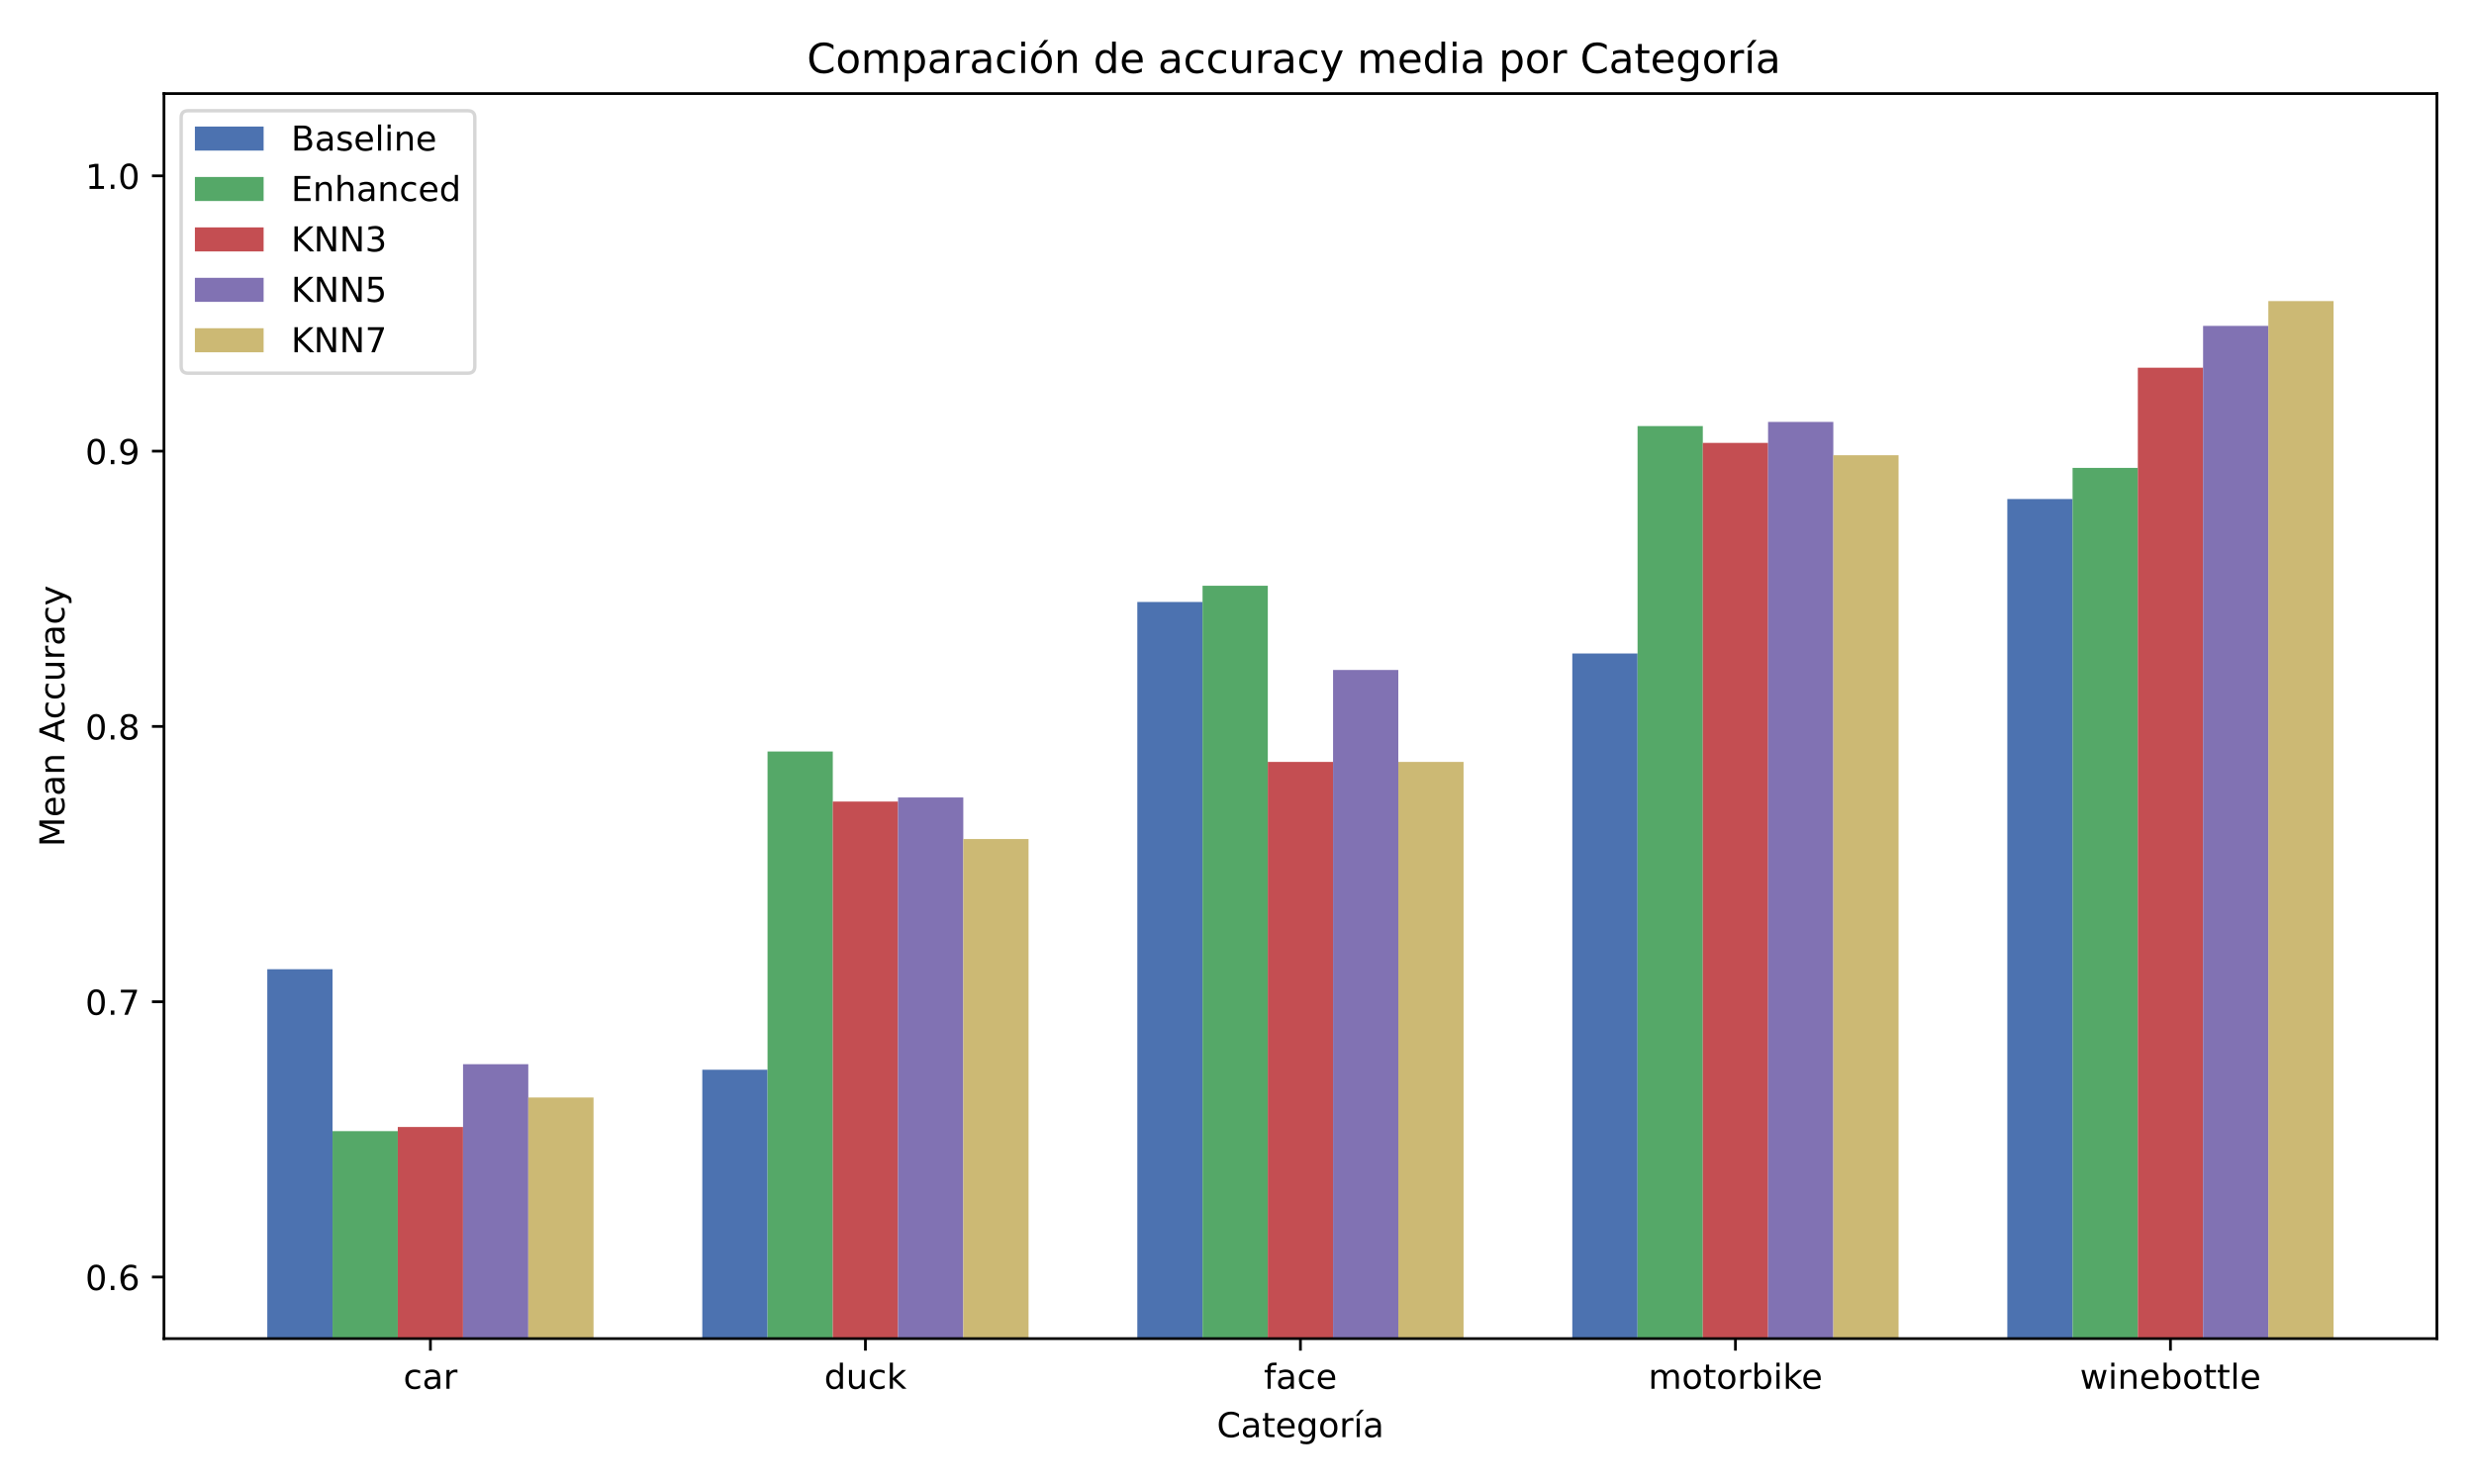
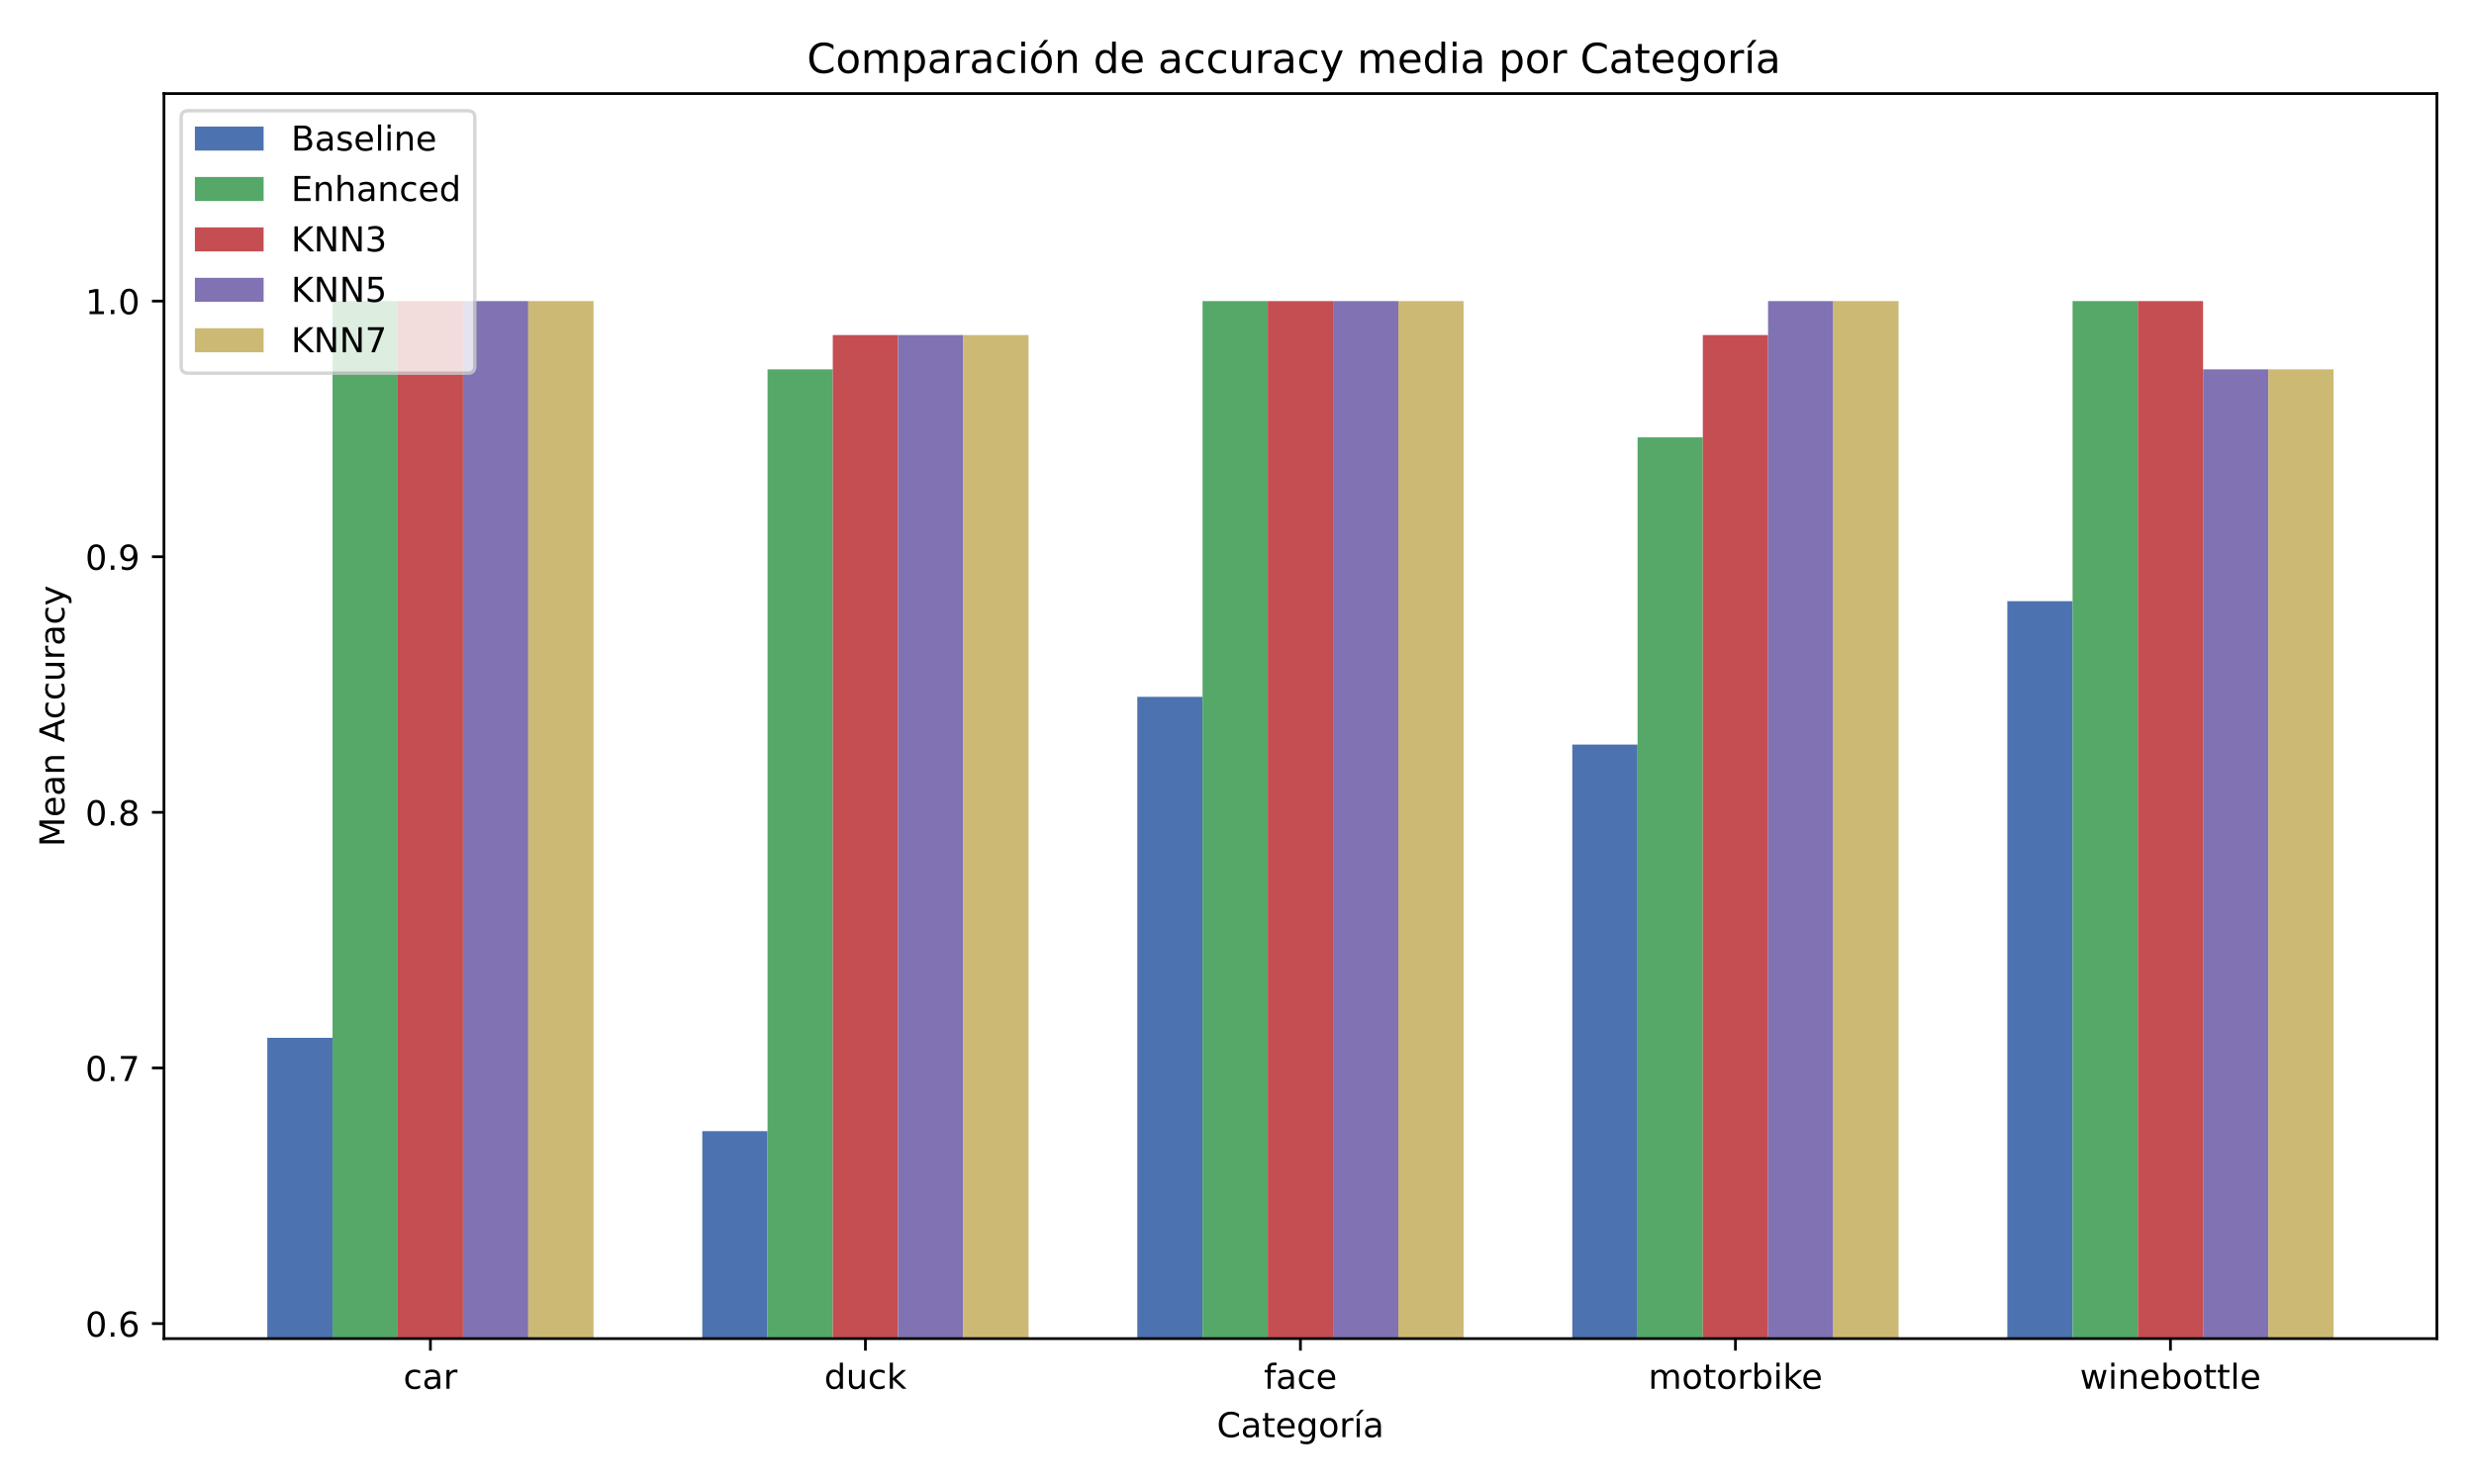
<svg xmlns="http://www.w3.org/2000/svg" xmlns:xlink="http://www.w3.org/1999/xlink" width="720pt" height="432pt" viewBox="0 0 720 432" version="1.1">
  <defs>
    <style type="text/css">*{stroke-linejoin: round; stroke-linecap: butt}</style>
  </defs>
  <g id="figure_1">
    <g id="patch_1">
      <path d="M 0 432  L 720 432  L 720 0  L 0 0  z " style="fill: #ffffff" />
    </g>
    <g id="axes_1">
      <g id="patch_2">
        <path d="M 47.72 389.68  L 709.2 389.68  L 709.2 27.24  L 47.72 27.24  z " style="fill: #ffffff" />
      </g>
      <g id="patch_3">
-         <path d="M 77.787 852.597  L 96.777 852.597  L 96.777 282.15  L 77.787 282.15  z " clip-path="url(#p9f9f63f0e0)" style="fill: #4c72b0" />
+         <path d="M 77.787 831.8  L 96.777 831.8  L 96.777 302.112  L 77.787 302.112  z " clip-path="url(#p5210866a4a)" style="fill: #4c72b0" />
      </g>
      <g id="patch_4">
-         <path d="M 204.386 852.597  L 223.376 852.597  L 223.376 311.402  L 204.386 311.402  z " clip-path="url(#p9f9f63f0e0)" style="fill: #4c72b0" />
+         <path d="M 204.386 831.8  L 223.376 831.8  L 223.376 329.273  L 204.386 329.273  z " clip-path="url(#p5210866a4a)" style="fill: #4c72b0" />
      </g>
      <g id="patch_5">
-         <path d="M 330.985 852.597  L 349.975 852.597  L 349.975 175.241  L 330.985 175.241  z " clip-path="url(#p9f9f63f0e0)" style="fill: #4c72b0" />
+         <path d="M 330.985 831.8  L 349.975 831.8  L 349.975 202.842  L 330.985 202.842  z " clip-path="url(#p5210866a4a)" style="fill: #4c72b0" />
      </g>
      <g id="patch_6">
-         <path d="M 457.584 852.597  L 476.574 852.597  L 476.574 190.228  L 457.584 190.228  z " clip-path="url(#p9f9f63f0e0)" style="fill: #4c72b0" />
+         <path d="M 457.584 831.8  L 476.574 831.8  L 476.574 216.757  L 457.584 216.757  z " clip-path="url(#p5210866a4a)" style="fill: #4c72b0" />
      </g>
      <g id="patch_7">
-         <path d="M 584.183 852.597  L 603.173 852.597  L 603.173 145.268  L 584.183 145.268  z " clip-path="url(#p9f9f63f0e0)" style="fill: #4c72b0" />
+         <path d="M 584.183 831.8  L 603.173 831.8  L 603.173 175.01  L 584.183 175.01  z " clip-path="url(#p5210866a4a)" style="fill: #4c72b0" />
      </g>
      <g id="patch_8">
-         <path d="M 96.777 852.597  L 115.767 852.597  L 115.767 329.273  L 96.777 329.273  z " clip-path="url(#p9f9f63f0e0)" style="fill: #55a868" />
+         <path d="M 96.777 831.8  L 115.767 831.8  L 115.767 87.647  L 96.777 87.647  z " clip-path="url(#p5210866a4a)" style="fill: #55a868" />
      </g>
      <g id="patch_9">
-         <path d="M 223.376 852.597  L 242.366 852.597  L 242.366 218.758  L 223.376 218.758  z " clip-path="url(#p9f9f63f0e0)" style="fill: #55a868" />
+         <path d="M 223.376 831.8  L 242.366 831.8  L 242.366 107.516  L 223.376 107.516  z " clip-path="url(#p5210866a4a)" style="fill: #55a868" />
      </g>
      <g id="patch_10">
-         <path d="M 349.975 852.597  L 368.965 852.597  L 368.965 170.513  L 349.975 170.513  z " clip-path="url(#p9f9f63f0e0)" style="fill: #55a868" />
+         <path d="M 349.975 831.8  L 368.965 831.8  L 368.965 87.647  L 349.975 87.647  z " clip-path="url(#p5210866a4a)" style="fill: #55a868" />
      </g>
      <g id="patch_11">
-         <path d="M 476.574 852.597  L 495.564 852.597  L 495.564 124.031  L 476.574 124.031  z " clip-path="url(#p9f9f63f0e0)" style="fill: #55a868" />
+         <path d="M 476.574 831.8  L 495.564 831.8  L 495.564 127.31  L 476.574 127.31  z " clip-path="url(#p5210866a4a)" style="fill: #55a868" />
      </g>
      <g id="patch_12">
-         <path d="M 603.173 852.597  L 622.163 852.597  L 622.163 136.212  L 603.173 136.212  z " clip-path="url(#p9f9f63f0e0)" style="fill: #55a868" />
+         <path d="M 603.173 831.8  L 622.163 831.8  L 622.163 87.647  L 603.173 87.647  z " clip-path="url(#p5210866a4a)" style="fill: #55a868" />
      </g>
      <g id="patch_13">
-         <path d="M 115.767 852.597  L 134.757 852.597  L 134.757 328.071  L 115.767 328.071  z " clip-path="url(#p9f9f63f0e0)" style="fill: #c44e52" />
+         <path d="M 115.767 831.8  L 134.757 831.8  L 134.757 87.647  L 115.767 87.647  z " clip-path="url(#p5210866a4a)" style="fill: #c44e52" />
      </g>
      <g id="patch_14">
-         <path d="M 242.366 852.597  L 261.356 852.597  L 261.356 233.344  L 242.366 233.344  z " clip-path="url(#p9f9f63f0e0)" style="fill: #c44e52" />
+         <path d="M 242.366 831.8  L 261.356 831.8  L 261.356 97.544  L 242.366 97.544  z " clip-path="url(#p5210866a4a)" style="fill: #c44e52" />
      </g>
      <g id="patch_15">
-         <path d="M 368.965 852.597  L 387.955 852.597  L 387.955 221.804  L 368.965 221.804  z " clip-path="url(#p9f9f63f0e0)" style="fill: #c44e52" />
+         <path d="M 368.965 831.8  L 387.955 831.8  L 387.955 87.647  L 368.965 87.647  z " clip-path="url(#p5210866a4a)" style="fill: #c44e52" />
      </g>
      <g id="patch_16">
-         <path d="M 495.564 852.597  L 514.554 852.597  L 514.554 128.92  L 495.564 128.92  z " clip-path="url(#p9f9f63f0e0)" style="fill: #c44e52" />
+         <path d="M 495.564 831.8  L 514.554 831.8  L 514.554 97.544  L 495.564 97.544  z " clip-path="url(#p5210866a4a)" style="fill: #c44e52" />
      </g>
      <g id="patch_17">
-         <path d="M 622.163 852.597  L 641.153 852.597  L 641.153 107.041  L 622.163 107.041  z " clip-path="url(#p9f9f63f0e0)" style="fill: #c44e52" />
+         <path d="M 622.163 831.8  L 641.153 831.8  L 641.153 87.647  L 622.163 87.647  z " clip-path="url(#p5210866a4a)" style="fill: #c44e52" />
      </g>
      <g id="patch_18">
-         <path d="M 134.757 852.597  L 153.747 852.597  L 153.747 309.799  L 134.757 309.799  z " clip-path="url(#p9f9f63f0e0)" style="fill: #8172b3" />
+         <path d="M 134.757 831.8  L 153.747 831.8  L 153.747 87.647  L 134.757 87.647  z " clip-path="url(#p5210866a4a)" style="fill: #8172b3" />
      </g>
      <g id="patch_19">
-         <path d="M 261.356 852.597  L 280.346 852.597  L 280.346 232.142  L 261.356 232.142  z " clip-path="url(#p9f9f63f0e0)" style="fill: #8172b3" />
+         <path d="M 261.356 831.8  L 280.346 831.8  L 280.346 97.544  L 261.356 97.544  z " clip-path="url(#p5210866a4a)" style="fill: #8172b3" />
      </g>
      <g id="patch_20">
-         <path d="M 387.955 852.597  L 406.945 852.597  L 406.945 195.036  L 387.955 195.036  z " clip-path="url(#p9f9f63f0e0)" style="fill: #8172b3" />
+         <path d="M 387.955 831.8  L 406.945 831.8  L 406.945 87.647  L 387.955 87.647  z " clip-path="url(#p5210866a4a)" style="fill: #8172b3" />
      </g>
      <g id="patch_21">
-         <path d="M 514.554 852.597  L 533.544 852.597  L 533.544 122.829  L 514.554 122.829  z " clip-path="url(#p9f9f63f0e0)" style="fill: #8172b3" />
+         <path d="M 514.554 831.8  L 533.544 831.8  L 533.544 87.647  L 514.554 87.647  z " clip-path="url(#p5210866a4a)" style="fill: #8172b3" />
      </g>
      <g id="patch_22">
-         <path d="M 641.153 852.597  L 660.143 852.597  L 660.143 94.859  L 641.153 94.859  z " clip-path="url(#p9f9f63f0e0)" style="fill: #8172b3" />
+         <path d="M 641.153 831.8  L 660.143 831.8  L 660.143 107.516  L 641.153 107.516  z " clip-path="url(#p5210866a4a)" style="fill: #8172b3" />
      </g>
      <g id="patch_23">
-         <path d="M 153.747 852.597  L 172.737 852.597  L 172.737 319.496  L 153.747 319.496  z " clip-path="url(#p9f9f63f0e0)" style="fill: #ccb974" />
+         <path d="M 153.747 831.8  L 172.737 831.8  L 172.737 87.647  L 153.747 87.647  z " clip-path="url(#p5210866a4a)" style="fill: #ccb974" />
      </g>
      <g id="patch_24">
-         <path d="M 280.346 852.597  L 299.336 852.597  L 299.336 244.243  L 280.346 244.243  z " clip-path="url(#p9f9f63f0e0)" style="fill: #ccb974" />
+         <path d="M 280.346 831.8  L 299.336 831.8  L 299.336 97.544  L 280.346 97.544  z " clip-path="url(#p5210866a4a)" style="fill: #ccb974" />
      </g>
      <g id="patch_25">
-         <path d="M 406.945 852.597  L 425.935 852.597  L 425.935 221.804  L 406.945 221.804  z " clip-path="url(#p9f9f63f0e0)" style="fill: #ccb974" />
+         <path d="M 406.945 831.8  L 425.935 831.8  L 425.935 87.647  L 406.945 87.647  z " clip-path="url(#p5210866a4a)" style="fill: #ccb974" />
      </g>
      <g id="patch_26">
-         <path d="M 533.544 852.597  L 552.534 852.597  L 552.534 132.526  L 533.544 132.526  z " clip-path="url(#p9f9f63f0e0)" style="fill: #ccb974" />
+         <path d="M 533.544 831.8  L 552.534 831.8  L 552.534 87.647  L 533.544 87.647  z " clip-path="url(#p5210866a4a)" style="fill: #ccb974" />
      </g>
      <g id="patch_27">
-         <path d="M 660.143 852.597  L 679.133 852.597  L 679.133 87.647  L 660.143 87.647  z " clip-path="url(#p9f9f63f0e0)" style="fill: #ccb974" />
+         <path d="M 660.143 831.8  L 679.133 831.8  L 679.133 107.516  L 660.143 107.516  z " clip-path="url(#p5210866a4a)" style="fill: #ccb974" />
      </g>
      <g id="matplotlib.axis_1">
        <g id="xtick_1">
          <g id="line2d_1">
            <defs>
-               <path id="me03c697205" d="M 0 0  L 0 3.5  " style="stroke: #000000; stroke-width: 0.8" />
-             </defs>
-             <g>
-               <use xlink:href="#me03c697205" x="125.262" y="389.68" style="stroke: #000000; stroke-width: 0.8" />
+               <path id="m7768475325" d="M 0 0  L 0 3.5  " style="stroke: #000000; stroke-width: 0.8" />
+             </defs>
+             <g>
+               <use xlink:href="#m7768475325" x="125.262" y="389.68" style="stroke: #000000; stroke-width: 0.8" />
            </g>
          </g>
          <g id="text_1">
            <g transform="translate(117.3932 404.2784) scale(0.1 -0.1)">
              <defs>
                <path id="DejaVuSans-63" d="M 3122 3366  L 3122 2828  Q 2878 2963 2633 3030  Q 2388 3097 2138 3097  Q 1578 3097 1268 2742  Q 959 2388 959 1747  Q 959 1106 1268 751  Q 1578 397 2138 397  Q 2388 397 2633 464  Q 2878 531 3122 666  L 3122 134  Q 2881 22 2623 -34  Q 2366 -91 2075 -91  Q 1284 -91 818 406  Q 353 903 353 1747  Q 353 2603 823 3093  Q 1294 3584 2113 3584  Q 2378 3584 2631 3529  Q 2884 3475 3122 3366  z " transform="scale(0.015625)" />
                <path id="DejaVuSans-61" d="M 2194 1759  Q 1497 1759 1228 1600  Q 959 1441 959 1056  Q 959 750 1161 570  Q 1363 391 1709 391  Q 2188 391 2477 730  Q 2766 1069 2766 1631  L 2766 1759  L 2194 1759  z M 3341 1997  L 3341 0  L 2766 0  L 2766 531  Q 2569 213 2275 61  Q 1981 -91 1556 -91  Q 1019 -91 701 211  Q 384 513 384 1019  Q 384 1609 779 1909  Q 1175 2209 1959 2209  L 2766 2209  L 2766 2266  Q 2766 2663 2505 2880  Q 2244 3097 1772 3097  Q 1472 3097 1187 3025  Q 903 2953 641 2809  L 641 3341  Q 956 3463 1253 3523  Q 1550 3584 1831 3584  Q 2591 3584 2966 3190  Q 3341 2797 3341 1997  z " transform="scale(0.015625)" />
                <path id="DejaVuSans-72" d="M 2631 2963  Q 2534 3019 2420 3045  Q 2306 3072 2169 3072  Q 1681 3072 1420 2755  Q 1159 2438 1159 1844  L 1159 0  L 581 0  L 581 3500  L 1159 3500  L 1159 2956  Q 1341 3275 1631 3429  Q 1922 3584 2338 3584  Q 2397 3584 2469 3576  Q 2541 3569 2628 3553  L 2631 2963  z " transform="scale(0.015625)" />
              </defs>
              <use xlink:href="#DejaVuSans-63" />
              <use xlink:href="#DejaVuSans-61" x="54.98" />
              <use xlink:href="#DejaVuSans-72" x="116.26" />
            </g>
          </g>
        </g>
        <g id="xtick_2">
          <g id="line2d_2">
            <g>
-               <use xlink:href="#me03c697205" x="251.861" y="389.68" style="stroke: #000000; stroke-width: 0.8" />
+               <use xlink:href="#m7768475325" x="251.861" y="389.68" style="stroke: #000000; stroke-width: 0.8" />
            </g>
          </g>
          <g id="text_2">
            <g transform="translate(239.8735 404.2784) scale(0.1 -0.1)">
              <defs>
                <path id="DejaVuSans-64" d="M 2906 2969  L 2906 4863  L 3481 4863  L 3481 0  L 2906 0  L 2906 525  Q 2725 213 2448 61  Q 2172 -91 1784 -91  Q 1150 -91 751 415  Q 353 922 353 1747  Q 353 2572 751 3078  Q 1150 3584 1784 3584  Q 2172 3584 2448 3432  Q 2725 3281 2906 2969  z M 947 1747  Q 947 1113 1208 752  Q 1469 391 1925 391  Q 2381 391 2643 752  Q 2906 1113 2906 1747  Q 2906 2381 2643 2742  Q 2381 3103 1925 3103  Q 1469 3103 1208 2742  Q 947 2381 947 1747  z " transform="scale(0.015625)" />
                <path id="DejaVuSans-75" d="M 544 1381  L 544 3500  L 1119 3500  L 1119 1403  Q 1119 906 1312 657  Q 1506 409 1894 409  Q 2359 409 2629 706  Q 2900 1003 2900 1516  L 2900 3500  L 3475 3500  L 3475 0  L 2900 0  L 2900 538  Q 2691 219 2414 64  Q 2138 -91 1772 -91  Q 1169 -91 856 284  Q 544 659 544 1381  z M 1991 3584  L 1991 3584  z " transform="scale(0.015625)" />
                <path id="DejaVuSans-6b" d="M 581 4863  L 1159 4863  L 1159 1991  L 2875 3500  L 3609 3500  L 1753 1863  L 3688 0  L 2938 0  L 1159 1709  L 1159 0  L 581 0  L 581 4863  z " transform="scale(0.015625)" />
              </defs>
              <use xlink:href="#DejaVuSans-64" />
              <use xlink:href="#DejaVuSans-75" x="63.477" />
              <use xlink:href="#DejaVuSans-63" x="126.855" />
              <use xlink:href="#DejaVuSans-6b" x="181.836" />
            </g>
          </g>
        </g>
        <g id="xtick_3">
          <g id="line2d_3">
            <g>
-               <use xlink:href="#me03c697205" x="378.46" y="389.68" style="stroke: #000000; stroke-width: 0.8" />
+               <use xlink:href="#m7768475325" x="378.46" y="389.68" style="stroke: #000000; stroke-width: 0.8" />
            </g>
          </g>
          <g id="text_3">
            <g transform="translate(367.81 404.2784) scale(0.1 -0.1)">
              <defs>
                <path id="DejaVuSans-66" d="M 2375 4863  L 2375 4384  L 1825 4384  Q 1516 4384 1395 4259  Q 1275 4134 1275 3809  L 1275 3500  L 2222 3500  L 2222 3053  L 1275 3053  L 1275 0  L 697 0  L 697 3053  L 147 3053  L 147 3500  L 697 3500  L 697 3744  Q 697 4328 969 4595  Q 1241 4863 1831 4863  L 2375 4863  z " transform="scale(0.015625)" />
                <path id="DejaVuSans-65" d="M 3597 1894  L 3597 1613  L 953 1613  Q 991 1019 1311 708  Q 1631 397 2203 397  Q 2534 397 2845 478  Q 3156 559 3463 722  L 3463 178  Q 3153 47 2828 -22  Q 2503 -91 2169 -91  Q 1331 -91 842 396  Q 353 884 353 1716  Q 353 2575 817 3079  Q 1281 3584 2069 3584  Q 2775 3584 3186 3129  Q 3597 2675 3597 1894  z M 3022 2063  Q 3016 2534 2758 2815  Q 2500 3097 2075 3097  Q 1594 3097 1305 2825  Q 1016 2553 972 2059  L 3022 2063  z " transform="scale(0.015625)" />
              </defs>
              <use xlink:href="#DejaVuSans-66" />
              <use xlink:href="#DejaVuSans-61" x="35.205" />
              <use xlink:href="#DejaVuSans-63" x="96.484" />
              <use xlink:href="#DejaVuSans-65" x="151.465" />
            </g>
          </g>
        </g>
        <g id="xtick_4">
          <g id="line2d_4">
            <g>
-               <use xlink:href="#me03c697205" x="505.059" y="389.68" style="stroke: #000000; stroke-width: 0.8" />
+               <use xlink:href="#m7768475325" x="505.059" y="389.68" style="stroke: #000000; stroke-width: 0.8" />
            </g>
          </g>
          <g id="text_4">
            <g transform="translate(479.7004 404.2784) scale(0.1 -0.1)">
              <defs>
                <path id="DejaVuSans-6d" d="M 3328 2828  Q 3544 3216 3844 3400  Q 4144 3584 4550 3584  Q 5097 3584 5394 3201  Q 5691 2819 5691 2113  L 5691 0  L 5113 0  L 5113 2094  Q 5113 2597 4934 2840  Q 4756 3084 4391 3084  Q 3944 3084 3684 2787  Q 3425 2491 3425 1978  L 3425 0  L 2847 0  L 2847 2094  Q 2847 2600 2669 2842  Q 2491 3084 2119 3084  Q 1678 3084 1418 2786  Q 1159 2488 1159 1978  L 1159 0  L 581 0  L 581 3500  L 1159 3500  L 1159 2956  Q 1356 3278 1631 3431  Q 1906 3584 2284 3584  Q 2666 3584 2933 3390  Q 3200 3197 3328 2828  z " transform="scale(0.015625)" />
                <path id="DejaVuSans-6f" d="M 1959 3097  Q 1497 3097 1228 2736  Q 959 2375 959 1747  Q 959 1119 1226 758  Q 1494 397 1959 397  Q 2419 397 2687 759  Q 2956 1122 2956 1747  Q 2956 2369 2687 2733  Q 2419 3097 1959 3097  z M 1959 3584  Q 2709 3584 3137 3096  Q 3566 2609 3566 1747  Q 3566 888 3137 398  Q 2709 -91 1959 -91  Q 1206 -91 779 398  Q 353 888 353 1747  Q 353 2609 779 3096  Q 1206 3584 1959 3584  z " transform="scale(0.015625)" />
                <path id="DejaVuSans-74" d="M 1172 4494  L 1172 3500  L 2356 3500  L 2356 3053  L 1172 3053  L 1172 1153  Q 1172 725 1289 603  Q 1406 481 1766 481  L 2356 481  L 2356 0  L 1766 0  Q 1100 0 847 248  Q 594 497 594 1153  L 594 3053  L 172 3053  L 172 3500  L 594 3500  L 594 4494  L 1172 4494  z " transform="scale(0.015625)" />
                <path id="DejaVuSans-62" d="M 3116 1747  Q 3116 2381 2855 2742  Q 2594 3103 2138 3103  Q 1681 3103 1420 2742  Q 1159 2381 1159 1747  Q 1159 1113 1420 752  Q 1681 391 2138 391  Q 2594 391 2855 752  Q 3116 1113 3116 1747  z M 1159 2969  Q 1341 3281 1617 3432  Q 1894 3584 2278 3584  Q 2916 3584 3314 3078  Q 3713 2572 3713 1747  Q 3713 922 3314 415  Q 2916 -91 2278 -91  Q 1894 -91 1617 61  Q 1341 213 1159 525  L 1159 0  L 581 0  L 581 4863  L 1159 4863  L 1159 2969  z " transform="scale(0.015625)" />
                <path id="DejaVuSans-69" d="M 603 3500  L 1178 3500  L 1178 0  L 603 0  L 603 3500  z M 603 4863  L 1178 4863  L 1178 4134  L 603 4134  L 603 4863  z " transform="scale(0.015625)" />
              </defs>
              <use xlink:href="#DejaVuSans-6d" />
              <use xlink:href="#DejaVuSans-6f" x="97.412" />
              <use xlink:href="#DejaVuSans-74" x="158.594" />
              <use xlink:href="#DejaVuSans-6f" x="197.803" />
              <use xlink:href="#DejaVuSans-72" x="258.984" />
              <use xlink:href="#DejaVuSans-62" x="300.098" />
              <use xlink:href="#DejaVuSans-69" x="363.574" />
              <use xlink:href="#DejaVuSans-6b" x="391.357" />
              <use xlink:href="#DejaVuSans-65" x="445.643" />
            </g>
          </g>
        </g>
        <g id="xtick_5">
          <g id="line2d_5">
            <g>
-               <use xlink:href="#me03c697205" x="631.658" y="389.68" style="stroke: #000000; stroke-width: 0.8" />
+               <use xlink:href="#m7768475325" x="631.658" y="389.68" style="stroke: #000000; stroke-width: 0.8" />
            </g>
          </g>
          <g id="text_5">
            <g transform="translate(605.3151 404.2784) scale(0.1 -0.1)">
              <defs>
                <path id="DejaVuSans-77" d="M 269 3500  L 844 3500  L 1563 769  L 2278 3500  L 2956 3500  L 3675 769  L 4391 3500  L 4966 3500  L 4050 0  L 3372 0  L 2619 2869  L 1863 0  L 1184 0  L 269 3500  z " transform="scale(0.015625)" />
                <path id="DejaVuSans-6e" d="M 3513 2113  L 3513 0  L 2938 0  L 2938 2094  Q 2938 2591 2744 2837  Q 2550 3084 2163 3084  Q 1697 3084 1428 2787  Q 1159 2491 1159 1978  L 1159 0  L 581 0  L 581 3500  L 1159 3500  L 1159 2956  Q 1366 3272 1645 3428  Q 1925 3584 2291 3584  Q 2894 3584 3203 3211  Q 3513 2838 3513 2113  z " transform="scale(0.015625)" />
                <path id="DejaVuSans-6c" d="M 603 4863  L 1178 4863  L 1178 0  L 603 0  L 603 4863  z " transform="scale(0.015625)" />
              </defs>
              <use xlink:href="#DejaVuSans-77" />
              <use xlink:href="#DejaVuSans-69" x="81.787" />
              <use xlink:href="#DejaVuSans-6e" x="109.57" />
              <use xlink:href="#DejaVuSans-65" x="172.949" />
              <use xlink:href="#DejaVuSans-62" x="234.473" />
              <use xlink:href="#DejaVuSans-6f" x="297.949" />
              <use xlink:href="#DejaVuSans-74" x="359.131" />
              <use xlink:href="#DejaVuSans-74" x="398.34" />
              <use xlink:href="#DejaVuSans-6c" x="437.549" />
              <use xlink:href="#DejaVuSans-65" x="465.332" />
            </g>
          </g>
        </g>
        <g id="text_6">
          <g transform="translate(354.1256 418.3566) scale(0.1 -0.1)">
            <defs>
              <path id="DejaVuSans-43" d="M 4122 4306  L 4122 3641  Q 3803 3938 3442 4084  Q 3081 4231 2675 4231  Q 1875 4231 1450 3742  Q 1025 3253 1025 2328  Q 1025 1406 1450 917  Q 1875 428 2675 428  Q 3081 428 3442 575  Q 3803 722 4122 1019  L 4122 359  Q 3791 134 3420 21  Q 3050 -91 2638 -91  Q 1578 -91 968 557  Q 359 1206 359 2328  Q 359 3453 968 4101  Q 1578 4750 2638 4750  Q 3056 4750 3426 4639  Q 3797 4528 4122 4306  z " transform="scale(0.015625)" />
              <path id="DejaVuSans-67" d="M 2906 1791  Q 2906 2416 2648 2759  Q 2391 3103 1925 3103  Q 1463 3103 1205 2759  Q 947 2416 947 1791  Q 947 1169 1205 825  Q 1463 481 1925 481  Q 2391 481 2648 825  Q 2906 1169 2906 1791  z M 3481 434  Q 3481 -459 3084 -895  Q 2688 -1331 1869 -1331  Q 1566 -1331 1297 -1286  Q 1028 -1241 775 -1147  L 775 -588  Q 1028 -725 1275 -790  Q 1522 -856 1778 -856  Q 2344 -856 2625 -561  Q 2906 -266 2906 331  L 2906 616  Q 2728 306 2450 153  Q 2172 0 1784 0  Q 1141 0 747 490  Q 353 981 353 1791  Q 353 2603 747 3093  Q 1141 3584 1784 3584  Q 2172 3584 2450 3431  Q 2728 3278 2906 2969  L 2906 3500  L 3481 3500  L 3481 434  z " transform="scale(0.015625)" />
              <path id="DejaVuSans-ed" d="M 1322 5119  L 1944 5119  L 926 3944  L 447 3944  L 1322 5119  z M 603 3500  L 1178 3500  L 1178 0  L 603 0  L 603 3500  z M 891 3584  L 891 3584  z " transform="scale(0.015625)" />
            </defs>
            <use xlink:href="#DejaVuSans-43" />
            <use xlink:href="#DejaVuSans-61" x="69.824" />
            <use xlink:href="#DejaVuSans-74" x="131.104" />
            <use xlink:href="#DejaVuSans-65" x="170.312" />
            <use xlink:href="#DejaVuSans-67" x="231.836" />
            <use xlink:href="#DejaVuSans-6f" x="295.312" />
            <use xlink:href="#DejaVuSans-72" x="356.494" />
            <use xlink:href="#DejaVuSans-ed" x="397.607" />
            <use xlink:href="#DejaVuSans-61" x="425.391" />
          </g>
        </g>
      </g>
      <g id="matplotlib.axis_2">
        <g id="ytick_1">
          <g id="line2d_6">
            <defs>
-               <path id="m46b1a06a85" d="M 0 0  L -3.5 0  " style="stroke: #000000; stroke-width: 0.8" />
-             </defs>
-             <g>
-               <use xlink:href="#m46b1a06a85" x="47.72" y="371.748" style="stroke: #000000; stroke-width: 0.8" />
+               <path id="me18ffff61a" d="M 0 0  L -3.5 0  " style="stroke: #000000; stroke-width: 0.8" />
+             </defs>
+             <g>
+               <use xlink:href="#me18ffff61a" x="47.72" y="385.308" style="stroke: #000000; stroke-width: 0.8" />
            </g>
          </g>
          <g id="text_7">
-             <g transform="translate(24.81687 375.5476) scale(0.1 -0.1)">
+             <g transform="translate(24.81687 389.1073) scale(0.1 -0.1)">
              <defs>
                <path id="DejaVuSans-30" d="M 2034 4250  Q 1547 4250 1301 3770  Q 1056 3291 1056 2328  Q 1056 1369 1301 889  Q 1547 409 2034 409  Q 2525 409 2770 889  Q 3016 1369 3016 2328  Q 3016 3291 2770 3770  Q 2525 4250 2034 4250  z M 2034 4750  Q 2819 4750 3233 4129  Q 3647 3509 3647 2328  Q 3647 1150 3233 529  Q 2819 -91 2034 -91  Q 1250 -91 836 529  Q 422 1150 422 2328  Q 422 3509 836 4129  Q 1250 4750 2034 4750  z " transform="scale(0.015625)" />
                <path id="DejaVuSans-2e" d="M 684 794  L 1344 794  L 1344 0  L 684 0  L 684 794  z " transform="scale(0.015625)" />
                <path id="DejaVuSans-36" d="M 2113 2584  Q 1688 2584 1439 2293  Q 1191 2003 1191 1497  Q 1191 994 1439 701  Q 1688 409 2113 409  Q 2538 409 2786 701  Q 3034 994 3034 1497  Q 3034 2003 2786 2293  Q 2538 2584 2113 2584  z M 3366 4563  L 3366 3988  Q 3128 4100 2886 4159  Q 2644 4219 2406 4219  Q 1781 4219 1451 3797  Q 1122 3375 1075 2522  Q 1259 2794 1537 2939  Q 1816 3084 2150 3084  Q 2853 3084 3261 2657  Q 3669 2231 3669 1497  Q 3669 778 3244 343  Q 2819 -91 2113 -91  Q 1303 -91 875 529  Q 447 1150 447 2328  Q 447 3434 972 4092  Q 1497 4750 2381 4750  Q 2619 4750 2861 4703  Q 3103 4656 3366 4563  z " transform="scale(0.015625)" />
              </defs>
              <use xlink:href="#DejaVuSans-30" />
              <use xlink:href="#DejaVuSans-2e" x="63.623" />
              <use xlink:href="#DejaVuSans-36" x="95.41" />
            </g>
          </g>
        </g>
        <g id="ytick_2">
          <g id="line2d_7">
            <g>
-               <use xlink:href="#m46b1a06a85" x="47.72" y="291.607" style="stroke: #000000; stroke-width: 0.8" />
+               <use xlink:href="#me18ffff61a" x="47.72" y="310.893" style="stroke: #000000; stroke-width: 0.8" />
            </g>
          </g>
          <g id="text_8">
-             <g transform="translate(24.81687 295.406) scale(0.1 -0.1)">
+             <g transform="translate(24.81687 314.692) scale(0.1 -0.1)">
              <defs>
                <path id="DejaVuSans-37" d="M 525 4666  L 3525 4666  L 3525 4397  L 1831 0  L 1172 0  L 2766 4134  L 525 4134  L 525 4666  z " transform="scale(0.015625)" />
              </defs>
              <use xlink:href="#DejaVuSans-30" />
              <use xlink:href="#DejaVuSans-2e" x="63.623" />
              <use xlink:href="#DejaVuSans-37" x="95.41" />
            </g>
          </g>
        </g>
        <g id="ytick_3">
          <g id="line2d_8">
            <g>
-               <use xlink:href="#m46b1a06a85" x="47.72" y="211.465" style="stroke: #000000; stroke-width: 0.8" />
+               <use xlink:href="#me18ffff61a" x="47.72" y="236.477" style="stroke: #000000; stroke-width: 0.8" />
            </g>
          </g>
          <g id="text_9">
-             <g transform="translate(24.81687 215.2645) scale(0.1 -0.1)">
+             <g transform="translate(24.81687 240.2766) scale(0.1 -0.1)">
              <defs>
                <path id="DejaVuSans-38" d="M 2034 2216  Q 1584 2216 1326 1975  Q 1069 1734 1069 1313  Q 1069 891 1326 650  Q 1584 409 2034 409  Q 2484 409 2743 651  Q 3003 894 3003 1313  Q 3003 1734 2745 1975  Q 2488 2216 2034 2216  z M 1403 2484  Q 997 2584 770 2862  Q 544 3141 544 3541  Q 544 4100 942 4425  Q 1341 4750 2034 4750  Q 2731 4750 3128 4425  Q 3525 4100 3525 3541  Q 3525 3141 3298 2862  Q 3072 2584 2669 2484  Q 3125 2378 3379 2068  Q 3634 1759 3634 1313  Q 3634 634 3220 271  Q 2806 -91 2034 -91  Q 1263 -91 848 271  Q 434 634 434 1313  Q 434 1759 690 2068  Q 947 2378 1403 2484  z M 1172 3481  Q 1172 3119 1398 2916  Q 1625 2713 2034 2713  Q 2441 2713 2670 2916  Q 2900 3119 2900 3481  Q 2900 3844 2670 4047  Q 2441 4250 2034 4250  Q 1625 4250 1398 4047  Q 1172 3844 1172 3481  z " transform="scale(0.015625)" />
              </defs>
              <use xlink:href="#DejaVuSans-30" />
              <use xlink:href="#DejaVuSans-2e" x="63.623" />
              <use xlink:href="#DejaVuSans-38" x="95.41" />
            </g>
          </g>
        </g>
        <g id="ytick_4">
          <g id="line2d_9">
            <g>
-               <use xlink:href="#m46b1a06a85" x="47.72" y="131.324" style="stroke: #000000; stroke-width: 0.8" />
+               <use xlink:href="#me18ffff61a" x="47.72" y="162.062" style="stroke: #000000; stroke-width: 0.8" />
            </g>
          </g>
          <g id="text_10">
-             <g transform="translate(24.81687 135.123) scale(0.1 -0.1)">
+             <g transform="translate(24.81687 165.8612) scale(0.1 -0.1)">
              <defs>
                <path id="DejaVuSans-39" d="M 703 97  L 703 672  Q 941 559 1184 500  Q 1428 441 1663 441  Q 2288 441 2617 861  Q 2947 1281 2994 2138  Q 2813 1869 2534 1725  Q 2256 1581 1919 1581  Q 1219 1581 811 2004  Q 403 2428 403 3163  Q 403 3881 828 4315  Q 1253 4750 1959 4750  Q 2769 4750 3195 4129  Q 3622 3509 3622 2328  Q 3622 1225 3098 567  Q 2575 -91 1691 -91  Q 1453 -91 1209 -44  Q 966 3 703 97  z M 1959 2075  Q 2384 2075 2632 2365  Q 2881 2656 2881 3163  Q 2881 3666 2632 3958  Q 2384 4250 1959 4250  Q 1534 4250 1286 3958  Q 1038 3666 1038 3163  Q 1038 2656 1286 2365  Q 1534 2075 1959 2075  z " transform="scale(0.015625)" />
              </defs>
              <use xlink:href="#DejaVuSans-30" />
              <use xlink:href="#DejaVuSans-2e" x="63.623" />
              <use xlink:href="#DejaVuSans-39" x="95.41" />
            </g>
          </g>
        </g>
        <g id="ytick_5">
          <g id="line2d_10">
            <g>
-               <use xlink:href="#m46b1a06a85" x="47.72" y="51.182" style="stroke: #000000; stroke-width: 0.8" />
+               <use xlink:href="#me18ffff61a" x="47.72" y="87.647" style="stroke: #000000; stroke-width: 0.8" />
            </g>
          </g>
          <g id="text_11">
-             <g transform="translate(24.81687 54.9815) scale(0.1 -0.1)">
+             <g transform="translate(24.81687 91.44589) scale(0.1 -0.1)">
              <defs>
                <path id="DejaVuSans-31" d="M 794 531  L 1825 531  L 1825 4091  L 703 3866  L 703 4441  L 1819 4666  L 2450 4666  L 2450 531  L 3481 531  L 3481 0  L 794 0  L 794 531  z " transform="scale(0.015625)" />
              </defs>
              <use xlink:href="#DejaVuSans-31" />
              <use xlink:href="#DejaVuSans-2e" x="63.623" />
              <use xlink:href="#DejaVuSans-30" x="95.41" />
            </g>
          </g>
        </g>
        <g id="text_12">
          <g transform="translate(18.73719 246.5006) rotate(-90) scale(0.1 -0.1)">
            <defs>
              <path id="DejaVuSans-4d" d="M 628 4666  L 1569 4666  L 2759 1491  L 3956 4666  L 4897 4666  L 4897 0  L 4281 0  L 4281 4097  L 3078 897  L 2444 897  L 1241 4097  L 1241 0  L 628 0  L 628 4666  z " transform="scale(0.015625)" />
              <path id="DejaVuSans-20" transform="scale(0.015625)" />
              <path id="DejaVuSans-41" d="M 2188 4044  L 1331 1722  L 3047 1722  L 2188 4044  z M 1831 4666  L 2547 4666  L 4325 0  L 3669 0  L 3244 1197  L 1141 1197  L 716 0  L 50 0  L 1831 4666  z " transform="scale(0.015625)" />
              <path id="DejaVuSans-79" d="M 2059 -325  Q 1816 -950 1584 -1140  Q 1353 -1331 966 -1331  L 506 -1331  L 506 -850  L 844 -850  Q 1081 -850 1212 -737  Q 1344 -625 1503 -206  L 1606 56  L 191 3500  L 800 3500  L 1894 763  L 2988 3500  L 3597 3500  L 2059 -325  z " transform="scale(0.015625)" />
            </defs>
            <use xlink:href="#DejaVuSans-4d" />
            <use xlink:href="#DejaVuSans-65" x="86.279" />
            <use xlink:href="#DejaVuSans-61" x="147.803" />
            <use xlink:href="#DejaVuSans-6e" x="209.082" />
            <use xlink:href="#DejaVuSans-20" x="272.461" />
            <use xlink:href="#DejaVuSans-41" x="304.248" />
            <use xlink:href="#DejaVuSans-63" x="370.906" />
            <use xlink:href="#DejaVuSans-63" x="425.887" />
            <use xlink:href="#DejaVuSans-75" x="480.867" />
            <use xlink:href="#DejaVuSans-72" x="544.246" />
            <use xlink:href="#DejaVuSans-61" x="585.359" />
            <use xlink:href="#DejaVuSans-63" x="646.639" />
            <use xlink:href="#DejaVuSans-79" x="701.619" />
          </g>
        </g>
      </g>
      <g id="patch_28">
        <path d="M 47.72 389.68  L 47.72 27.24  " style="fill: none; stroke: #000000; stroke-width: 0.8; stroke-linejoin: miter; stroke-linecap: square" />
      </g>
      <g id="patch_29">
        <path d="M 709.2 389.68  L 709.2 27.24  " style="fill: none; stroke: #000000; stroke-width: 0.8; stroke-linejoin: miter; stroke-linecap: square" />
      </g>
      <g id="patch_30">
        <path d="M 47.72 389.68  L 709.2 389.68  " style="fill: none; stroke: #000000; stroke-width: 0.8; stroke-linejoin: miter; stroke-linecap: square" />
      </g>
      <g id="patch_31">
        <path d="M 47.72 27.24  L 709.2 27.24  " style="fill: none; stroke: #000000; stroke-width: 0.8; stroke-linejoin: miter; stroke-linecap: square" />
      </g>
      <g id="text_13">
        <g transform="translate(234.835 21.24) scale(0.12 -0.12)">
          <defs>
            <path id="DejaVuSans-70" d="M 1159 525  L 1159 -1331  L 581 -1331  L 581 3500  L 1159 3500  L 1159 2969  Q 1341 3281 1617 3432  Q 1894 3584 2278 3584  Q 2916 3584 3314 3078  Q 3713 2572 3713 1747  Q 3713 922 3314 415  Q 2916 -91 2278 -91  Q 1894 -91 1617 61  Q 1341 213 1159 525  z M 3116 1747  Q 3116 2381 2855 2742  Q 2594 3103 2138 3103  Q 1681 3103 1420 2742  Q 1159 2381 1159 1747  Q 1159 1113 1420 752  Q 1681 391 2138 391  Q 2594 391 2855 752  Q 3116 1113 3116 1747  z " transform="scale(0.015625)" />
            <path id="DejaVuSans-f3" d="M 1959 3097  Q 1497 3097 1228 2736  Q 959 2375 959 1747  Q 959 1119 1226 758  Q 1494 397 1959 397  Q 2419 397 2687 759  Q 2956 1122 2956 1747  Q 2956 2369 2687 2733  Q 2419 3097 1959 3097  z M 1959 3584  Q 2709 3584 3137 3096  Q 3566 2609 3566 1747  Q 3566 888 3137 398  Q 2709 -91 1959 -91  Q 1206 -91 779 398  Q 353 888 353 1747  Q 353 2609 779 3096  Q 1206 3584 1959 3584  z M 2394 5119  L 3016 5119  L 1998 3944  L 1519 3944  L 2394 5119  z " transform="scale(0.015625)" />
          </defs>
          <use xlink:href="#DejaVuSans-43" />
          <use xlink:href="#DejaVuSans-6f" x="69.824" />
          <use xlink:href="#DejaVuSans-6d" x="131.006" />
          <use xlink:href="#DejaVuSans-70" x="228.418" />
          <use xlink:href="#DejaVuSans-61" x="291.895" />
          <use xlink:href="#DejaVuSans-72" x="353.174" />
          <use xlink:href="#DejaVuSans-61" x="394.287" />
          <use xlink:href="#DejaVuSans-63" x="455.566" />
          <use xlink:href="#DejaVuSans-69" x="510.547" />
          <use xlink:href="#DejaVuSans-f3" x="538.33" />
          <use xlink:href="#DejaVuSans-6e" x="599.512" />
          <use xlink:href="#DejaVuSans-20" x="662.891" />
          <use xlink:href="#DejaVuSans-64" x="694.678" />
          <use xlink:href="#DejaVuSans-65" x="758.154" />
          <use xlink:href="#DejaVuSans-20" x="819.678" />
          <use xlink:href="#DejaVuSans-61" x="851.465" />
          <use xlink:href="#DejaVuSans-63" x="912.744" />
          <use xlink:href="#DejaVuSans-63" x="967.725" />
          <use xlink:href="#DejaVuSans-75" x="1022.705" />
          <use xlink:href="#DejaVuSans-72" x="1086.084" />
          <use xlink:href="#DejaVuSans-61" x="1127.197" />
          <use xlink:href="#DejaVuSans-63" x="1188.477" />
          <use xlink:href="#DejaVuSans-79" x="1243.457" />
          <use xlink:href="#DejaVuSans-20" x="1302.637" />
          <use xlink:href="#DejaVuSans-6d" x="1334.424" />
          <use xlink:href="#DejaVuSans-65" x="1431.836" />
          <use xlink:href="#DejaVuSans-64" x="1493.359" />
          <use xlink:href="#DejaVuSans-69" x="1556.836" />
          <use xlink:href="#DejaVuSans-61" x="1584.619" />
          <use xlink:href="#DejaVuSans-20" x="1645.898" />
          <use xlink:href="#DejaVuSans-70" x="1677.686" />
          <use xlink:href="#DejaVuSans-6f" x="1741.162" />
          <use xlink:href="#DejaVuSans-72" x="1802.344" />
          <use xlink:href="#DejaVuSans-20" x="1843.457" />
          <use xlink:href="#DejaVuSans-43" x="1875.244" />
          <use xlink:href="#DejaVuSans-61" x="1945.068" />
          <use xlink:href="#DejaVuSans-74" x="2006.348" />
          <use xlink:href="#DejaVuSans-65" x="2045.557" />
          <use xlink:href="#DejaVuSans-67" x="2107.08" />
          <use xlink:href="#DejaVuSans-6f" x="2170.557" />
          <use xlink:href="#DejaVuSans-72" x="2231.738" />
          <use xlink:href="#DejaVuSans-ed" x="2272.852" />
          <use xlink:href="#DejaVuSans-61" x="2300.635" />
          <use xlink:href="#DejaVuSans-20" x="2361.914" />
        </g>
      </g>
      <g id="legend_1">
        <g id="patch_32">
          <path d="M 54.72 108.631  L 136.179 108.631  Q 138.179 108.631 138.179 106.631  L 138.179 34.24  Q 138.179 32.24 136.179 32.24  L 54.72 32.24  Q 52.72 32.24 52.72 34.24  L 52.72 106.631  Q 52.72 108.631 54.72 108.631  z " style="fill: #ffffff; opacity: 0.8; stroke: #cccccc; stroke-linejoin: miter" />
        </g>
        <g id="patch_33">
          <path d="M 56.72 43.838  L 76.72 43.838  L 76.72 36.838  L 56.72 36.838  z " style="fill: #4c72b0" />
        </g>
        <g id="text_14">
          <g transform="translate(84.72 43.83844) scale(0.1 -0.1)">
            <defs>
              <path id="DejaVuSans-42" d="M 1259 2228  L 1259 519  L 2272 519  Q 2781 519 3026 730  Q 3272 941 3272 1375  Q 3272 1813 3026 2020  Q 2781 2228 2272 2228  L 1259 2228  z M 1259 4147  L 1259 2741  L 2194 2741  Q 2656 2741 2882 2914  Q 3109 3088 3109 3444  Q 3109 3797 2882 3972  Q 2656 4147 2194 4147  L 1259 4147  z M 628 4666  L 2241 4666  Q 2963 4666 3353 4366  Q 3744 4066 3744 3513  Q 3744 3084 3544 2831  Q 3344 2578 2956 2516  Q 3422 2416 3680 2098  Q 3938 1781 3938 1306  Q 3938 681 3513 340  Q 3088 0 2303 0  L 628 0  L 628 4666  z " transform="scale(0.015625)" />
              <path id="DejaVuSans-73" d="M 2834 3397  L 2834 2853  Q 2591 2978 2328 3040  Q 2066 3103 1784 3103  Q 1356 3103 1142 2972  Q 928 2841 928 2578  Q 928 2378 1081 2264  Q 1234 2150 1697 2047  L 1894 2003  Q 2506 1872 2764 1633  Q 3022 1394 3022 966  Q 3022 478 2636 193  Q 2250 -91 1575 -91  Q 1294 -91 989 -36  Q 684 19 347 128  L 347 722  Q 666 556 975 473  Q 1284 391 1588 391  Q 1994 391 2212 530  Q 2431 669 2431 922  Q 2431 1156 2273 1281  Q 2116 1406 1581 1522  L 1381 1569  Q 847 1681 609 1914  Q 372 2147 372 2553  Q 372 3047 722 3315  Q 1072 3584 1716 3584  Q 2034 3584 2315 3537  Q 2597 3491 2834 3397  z " transform="scale(0.015625)" />
            </defs>
            <use xlink:href="#DejaVuSans-42" />
            <use xlink:href="#DejaVuSans-61" x="68.604" />
            <use xlink:href="#DejaVuSans-73" x="129.883" />
            <use xlink:href="#DejaVuSans-65" x="181.982" />
            <use xlink:href="#DejaVuSans-6c" x="243.506" />
            <use xlink:href="#DejaVuSans-69" x="271.289" />
            <use xlink:href="#DejaVuSans-6e" x="299.072" />
            <use xlink:href="#DejaVuSans-65" x="362.451" />
          </g>
        </g>
        <g id="patch_34">
          <path d="M 56.72 58.517  L 76.72 58.517  L 76.72 51.517  L 56.72 51.517  z " style="fill: #55a868" />
        </g>
        <g id="text_15">
          <g transform="translate(84.72 58.51656) scale(0.1 -0.1)">
            <defs>
              <path id="DejaVuSans-45" d="M 628 4666  L 3578 4666  L 3578 4134  L 1259 4134  L 1259 2753  L 3481 2753  L 3481 2222  L 1259 2222  L 1259 531  L 3634 531  L 3634 0  L 628 0  L 628 4666  z " transform="scale(0.015625)" />
              <path id="DejaVuSans-68" d="M 3513 2113  L 3513 0  L 2938 0  L 2938 2094  Q 2938 2591 2744 2837  Q 2550 3084 2163 3084  Q 1697 3084 1428 2787  Q 1159 2491 1159 1978  L 1159 0  L 581 0  L 581 4863  L 1159 4863  L 1159 2956  Q 1366 3272 1645 3428  Q 1925 3584 2291 3584  Q 2894 3584 3203 3211  Q 3513 2838 3513 2113  z " transform="scale(0.015625)" />
            </defs>
            <use xlink:href="#DejaVuSans-45" />
            <use xlink:href="#DejaVuSans-6e" x="63.184" />
            <use xlink:href="#DejaVuSans-68" x="126.562" />
            <use xlink:href="#DejaVuSans-61" x="189.941" />
            <use xlink:href="#DejaVuSans-6e" x="251.221" />
            <use xlink:href="#DejaVuSans-63" x="314.6" />
            <use xlink:href="#DejaVuSans-65" x="369.58" />
            <use xlink:href="#DejaVuSans-64" x="431.104" />
          </g>
        </g>
        <g id="patch_35">
          <path d="M 56.72 73.195  L 76.72 73.195  L 76.72 66.195  L 56.72 66.195  z " style="fill: #c44e52" />
        </g>
        <g id="text_16">
          <g transform="translate(84.72 73.19469) scale(0.1 -0.1)">
            <defs>
              <path id="DejaVuSans-4b" d="M 628 4666  L 1259 4666  L 1259 2694  L 3353 4666  L 4166 4666  L 1850 2491  L 4331 0  L 3500 0  L 1259 2247  L 1259 0  L 628 0  L 628 4666  z " transform="scale(0.015625)" />
              <path id="DejaVuSans-4e" d="M 628 4666  L 1478 4666  L 3547 763  L 3547 4666  L 4159 4666  L 4159 0  L 3309 0  L 1241 3903  L 1241 0  L 628 0  L 628 4666  z " transform="scale(0.015625)" />
              <path id="DejaVuSans-33" d="M 2597 2516  Q 3050 2419 3304 2112  Q 3559 1806 3559 1356  Q 3559 666 3084 287  Q 2609 -91 1734 -91  Q 1441 -91 1130 -33  Q 819 25 488 141  L 488 750  Q 750 597 1062 519  Q 1375 441 1716 441  Q 2309 441 2620 675  Q 2931 909 2931 1356  Q 2931 1769 2642 2001  Q 2353 2234 1838 2234  L 1294 2234  L 1294 2753  L 1863 2753  Q 2328 2753 2575 2939  Q 2822 3125 2822 3475  Q 2822 3834 2567 4026  Q 2313 4219 1838 4219  Q 1578 4219 1281 4162  Q 984 4106 628 3988  L 628 4550  Q 988 4650 1302 4700  Q 1616 4750 1894 4750  Q 2613 4750 3031 4423  Q 3450 4097 3450 3541  Q 3450 3153 3228 2886  Q 3006 2619 2597 2516  z " transform="scale(0.015625)" />
            </defs>
            <use xlink:href="#DejaVuSans-4b" />
            <use xlink:href="#DejaVuSans-4e" x="65.576" />
            <use xlink:href="#DejaVuSans-4e" x="140.381" />
            <use xlink:href="#DejaVuSans-33" x="215.186" />
          </g>
        </g>
        <g id="patch_36">
          <path d="M 56.72 87.873  L 76.72 87.873  L 76.72 80.873  L 56.72 80.873  z " style="fill: #8172b3" />
        </g>
        <g id="text_17">
          <g transform="translate(84.72 87.87281) scale(0.1 -0.1)">
            <defs>
              <path id="DejaVuSans-35" d="M 691 4666  L 3169 4666  L 3169 4134  L 1269 4134  L 1269 2991  Q 1406 3038 1543 3061  Q 1681 3084 1819 3084  Q 2600 3084 3056 2656  Q 3513 2228 3513 1497  Q 3513 744 3044 326  Q 2575 -91 1722 -91  Q 1428 -91 1123 -41  Q 819 9 494 109  L 494 744  Q 775 591 1075 516  Q 1375 441 1709 441  Q 2250 441 2565 725  Q 2881 1009 2881 1497  Q 2881 1984 2565 2268  Q 2250 2553 1709 2553  Q 1456 2553 1204 2497  Q 953 2441 691 2322  L 691 4666  z " transform="scale(0.015625)" />
            </defs>
            <use xlink:href="#DejaVuSans-4b" />
            <use xlink:href="#DejaVuSans-4e" x="65.576" />
            <use xlink:href="#DejaVuSans-4e" x="140.381" />
            <use xlink:href="#DejaVuSans-35" x="215.186" />
          </g>
        </g>
        <g id="patch_37">
          <path d="M 56.72 102.551  L 76.72 102.551  L 76.72 95.551  L 56.72 95.551  z " style="fill: #ccb974" />
        </g>
        <g id="text_18">
          <g transform="translate(84.72 102.5509) scale(0.1 -0.1)">
            <use xlink:href="#DejaVuSans-4b" />
            <use xlink:href="#DejaVuSans-4e" x="65.576" />
            <use xlink:href="#DejaVuSans-4e" x="140.381" />
            <use xlink:href="#DejaVuSans-37" x="215.186" />
          </g>
        </g>
      </g>
    </g>
  </g>
  <defs>
-     <clipPath id="p9f9f63f0e0">
+     <clipPath id="p5210866a4a">
      <rect x="47.72" y="27.24" width="661.48" height="362.44" />
    </clipPath>
  </defs>
</svg>
